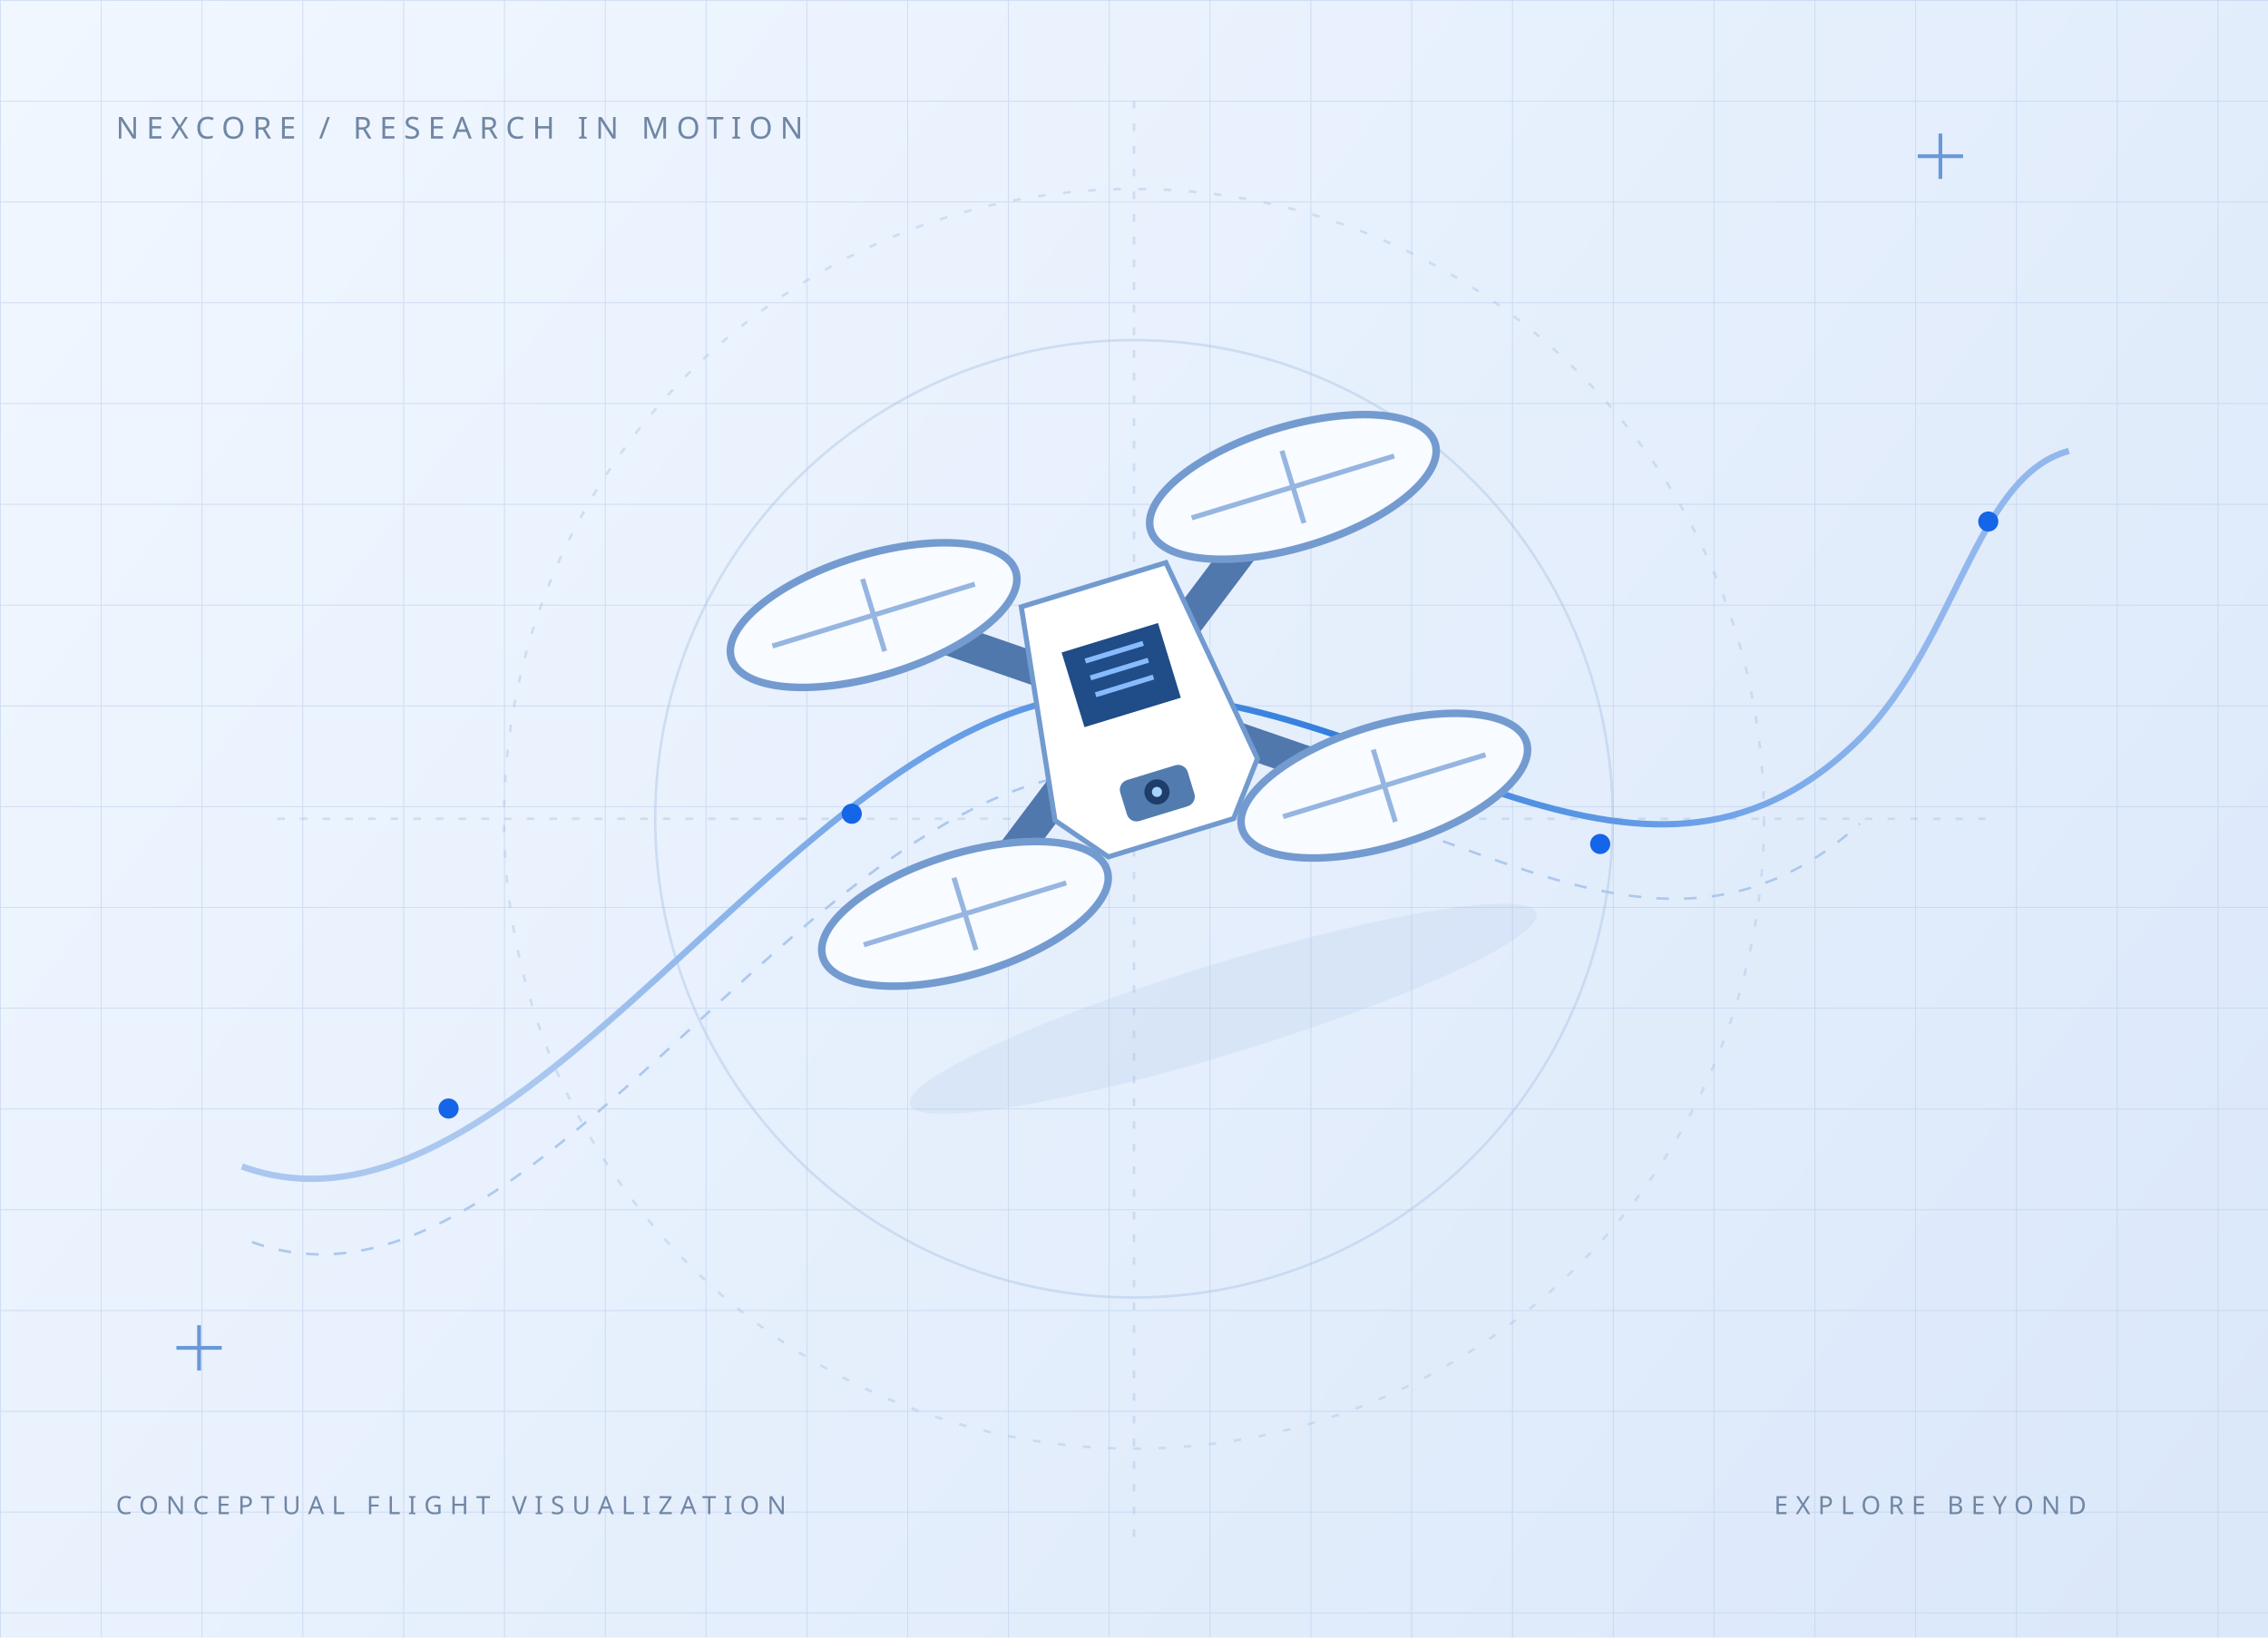
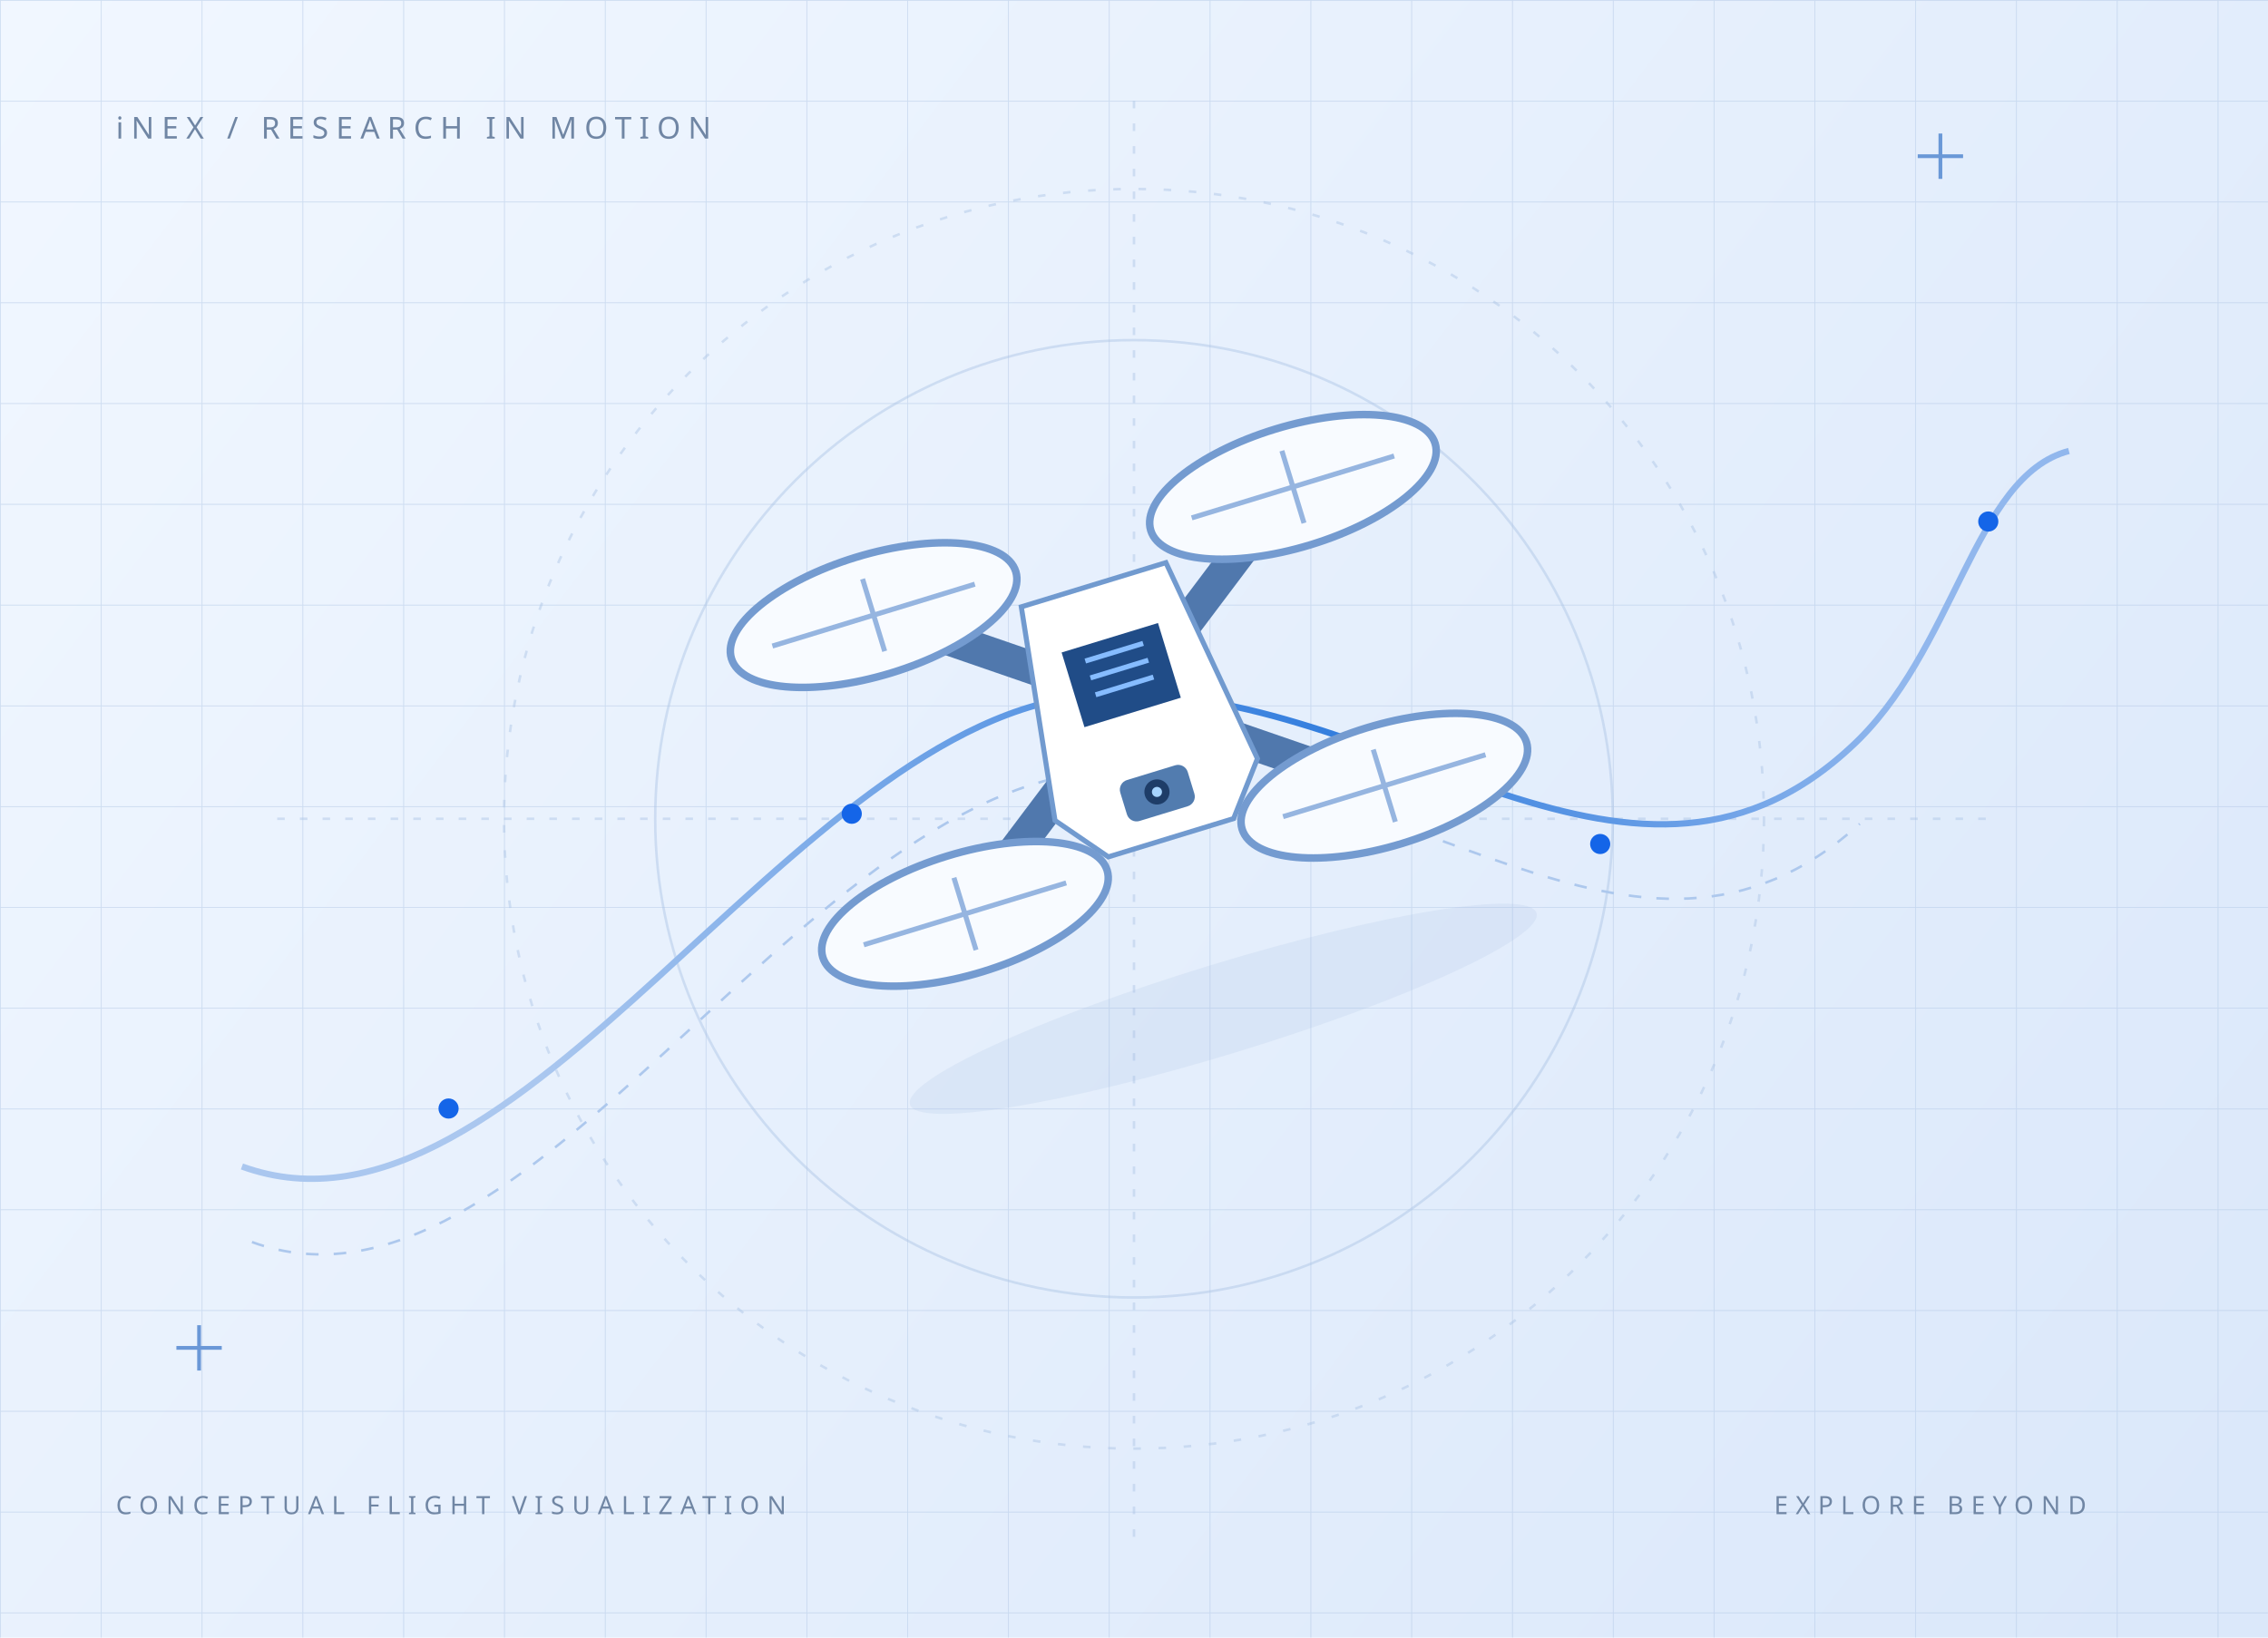
<svg xmlns="http://www.w3.org/2000/svg" viewBox="0 0 900 650" fill="none">
  <defs>
    <linearGradient id="bg" x1="0" y1="0" x2="850" y2="650" gradientUnits="userSpaceOnUse">
      <stop stop-color="#f1f7ff" />
      <stop offset="1" stop-color="#dbe8fa" />
    </linearGradient>
    <pattern id="grid" width="40" height="40" patternUnits="userSpaceOnUse">
      <path d="M40 0H0v40" stroke="#afc7e6" stroke-width=".65" opacity=".5" />
    </pattern>
    <linearGradient id="line" x1="200" y1="350" x2="750" y2="250" gradientUnits="userSpaceOnUse">
      <stop stop-color="#aac7ef" />
      <stop offset=".6" stop-color="#337ede" />
      <stop offset="1" stop-color="#91b7ed" />
    </linearGradient>
    <linearGradient id="wing" x1="410" y1="200" x2="540" y2="350" gradientUnits="userSpaceOnUse">
      <stop stop-color="#fff" />
      <stop offset="1" stop-color="#7ea6dc" />
    </linearGradient>
  </defs>
  <path fill="url(#bg)" d="M0 0h900v650H0z" />
  <path fill="url(#grid)" d="M0 0h900v650H0z" />
  <g opacity=".45" stroke="#aac3e5">
    <circle cx="450" cy="325" r="190" />
    <circle cx="450" cy="325" r="250" stroke-dasharray="3 7" />
    <path d="M450 40v570M110 325h680" stroke-dasharray="3 6" />
  </g>
  <path d="M96 463c110 40 218-178 337-187 113-9 212 103 301 21 42-38 49-108 87-118" stroke="url(#line)" stroke-width="2.5" />
  <path d="M100 493c109 40 215-178 337-187s211 102 301 21" stroke="#adc8ed" stroke-dasharray="5 6" />
  <g fill="#1465e8">
    <circle cx="178" cy="440" r="4" />
    <circle cx="338" cy="323" r="4" />
    <circle cx="635" cy="335" r="4" />
    <circle cx="789" cy="207" r="4" />
  </g>
  <g transform="translate(448 278) rotate(-17)">
    <ellipse cy="128" rx="130" ry="18" fill="#8eaad6" opacity=".13" />
    <path d="m-83-60 165 120m-165 0L82-60" stroke="#5078ad" stroke-width="13" stroke-linecap="round" />
    <g fill="#f8fbff" stroke="#749bd0" stroke-width="3">
      <ellipse cx="-87" cy="-62" rx="59" ry="24" />
      <ellipse cx="87" cy="-62" rx="59" ry="24" />
      <ellipse cx="-87" cy="62" rx="59" ry="24" />
      <ellipse cx="87" cy="62" rx="59" ry="24" />
    </g>
    <g stroke="#96b5e0" stroke-width="2">
      <path d="m-129-62 84 0m-42-15v30M45-62h84M87-77v30m-216 109h84m-42-15v30M45 62h84m-42-15v30" />
    </g>
    <path d="m-30-48 60 0 12 85-16 20h-52l-16-20 12-85Z" fill="url(#wing)" stroke="#719acf" stroke-width="2" />
    <path d="M-20-26h40V5h-40Z" fill="#204c87" />
    <path d="M-12-20h24M-12-13h24M-12-6h24" stroke="#86bcff" stroke-width="2" />
    <rect x="-14" y="30" width="28" height="17" rx="4" fill="#527caf" />
    <circle cy="38" r="5" fill="#1e3d68" />
    <circle cy="38" r="2" fill="#a6d4ff" />
  </g>
  <g fill="#7086a4" font-family="Segoe UI,Microsoft YaHei,sans-serif" font-size="12" letter-spacing="3">
-     <text x="46" y="55">NEXCORE / RESEARCH IN MOTION</text>
+     <text x="46" y="55">iNEX / RESEARCH IN MOTION</text>
    <text x="46" y="601" font-size="10">CONCEPTUAL FLIGHT VISUALIZATION</text>
    <text x="704" y="601" font-size="10">EXPLORE BEYOND</text>
  </g>
  <g stroke="#6a98d7" stroke-width="1.5">
    <path d="M761 62h18m-9-9v18M70 535h18m-9-9v18" />
  </g>
</svg>
